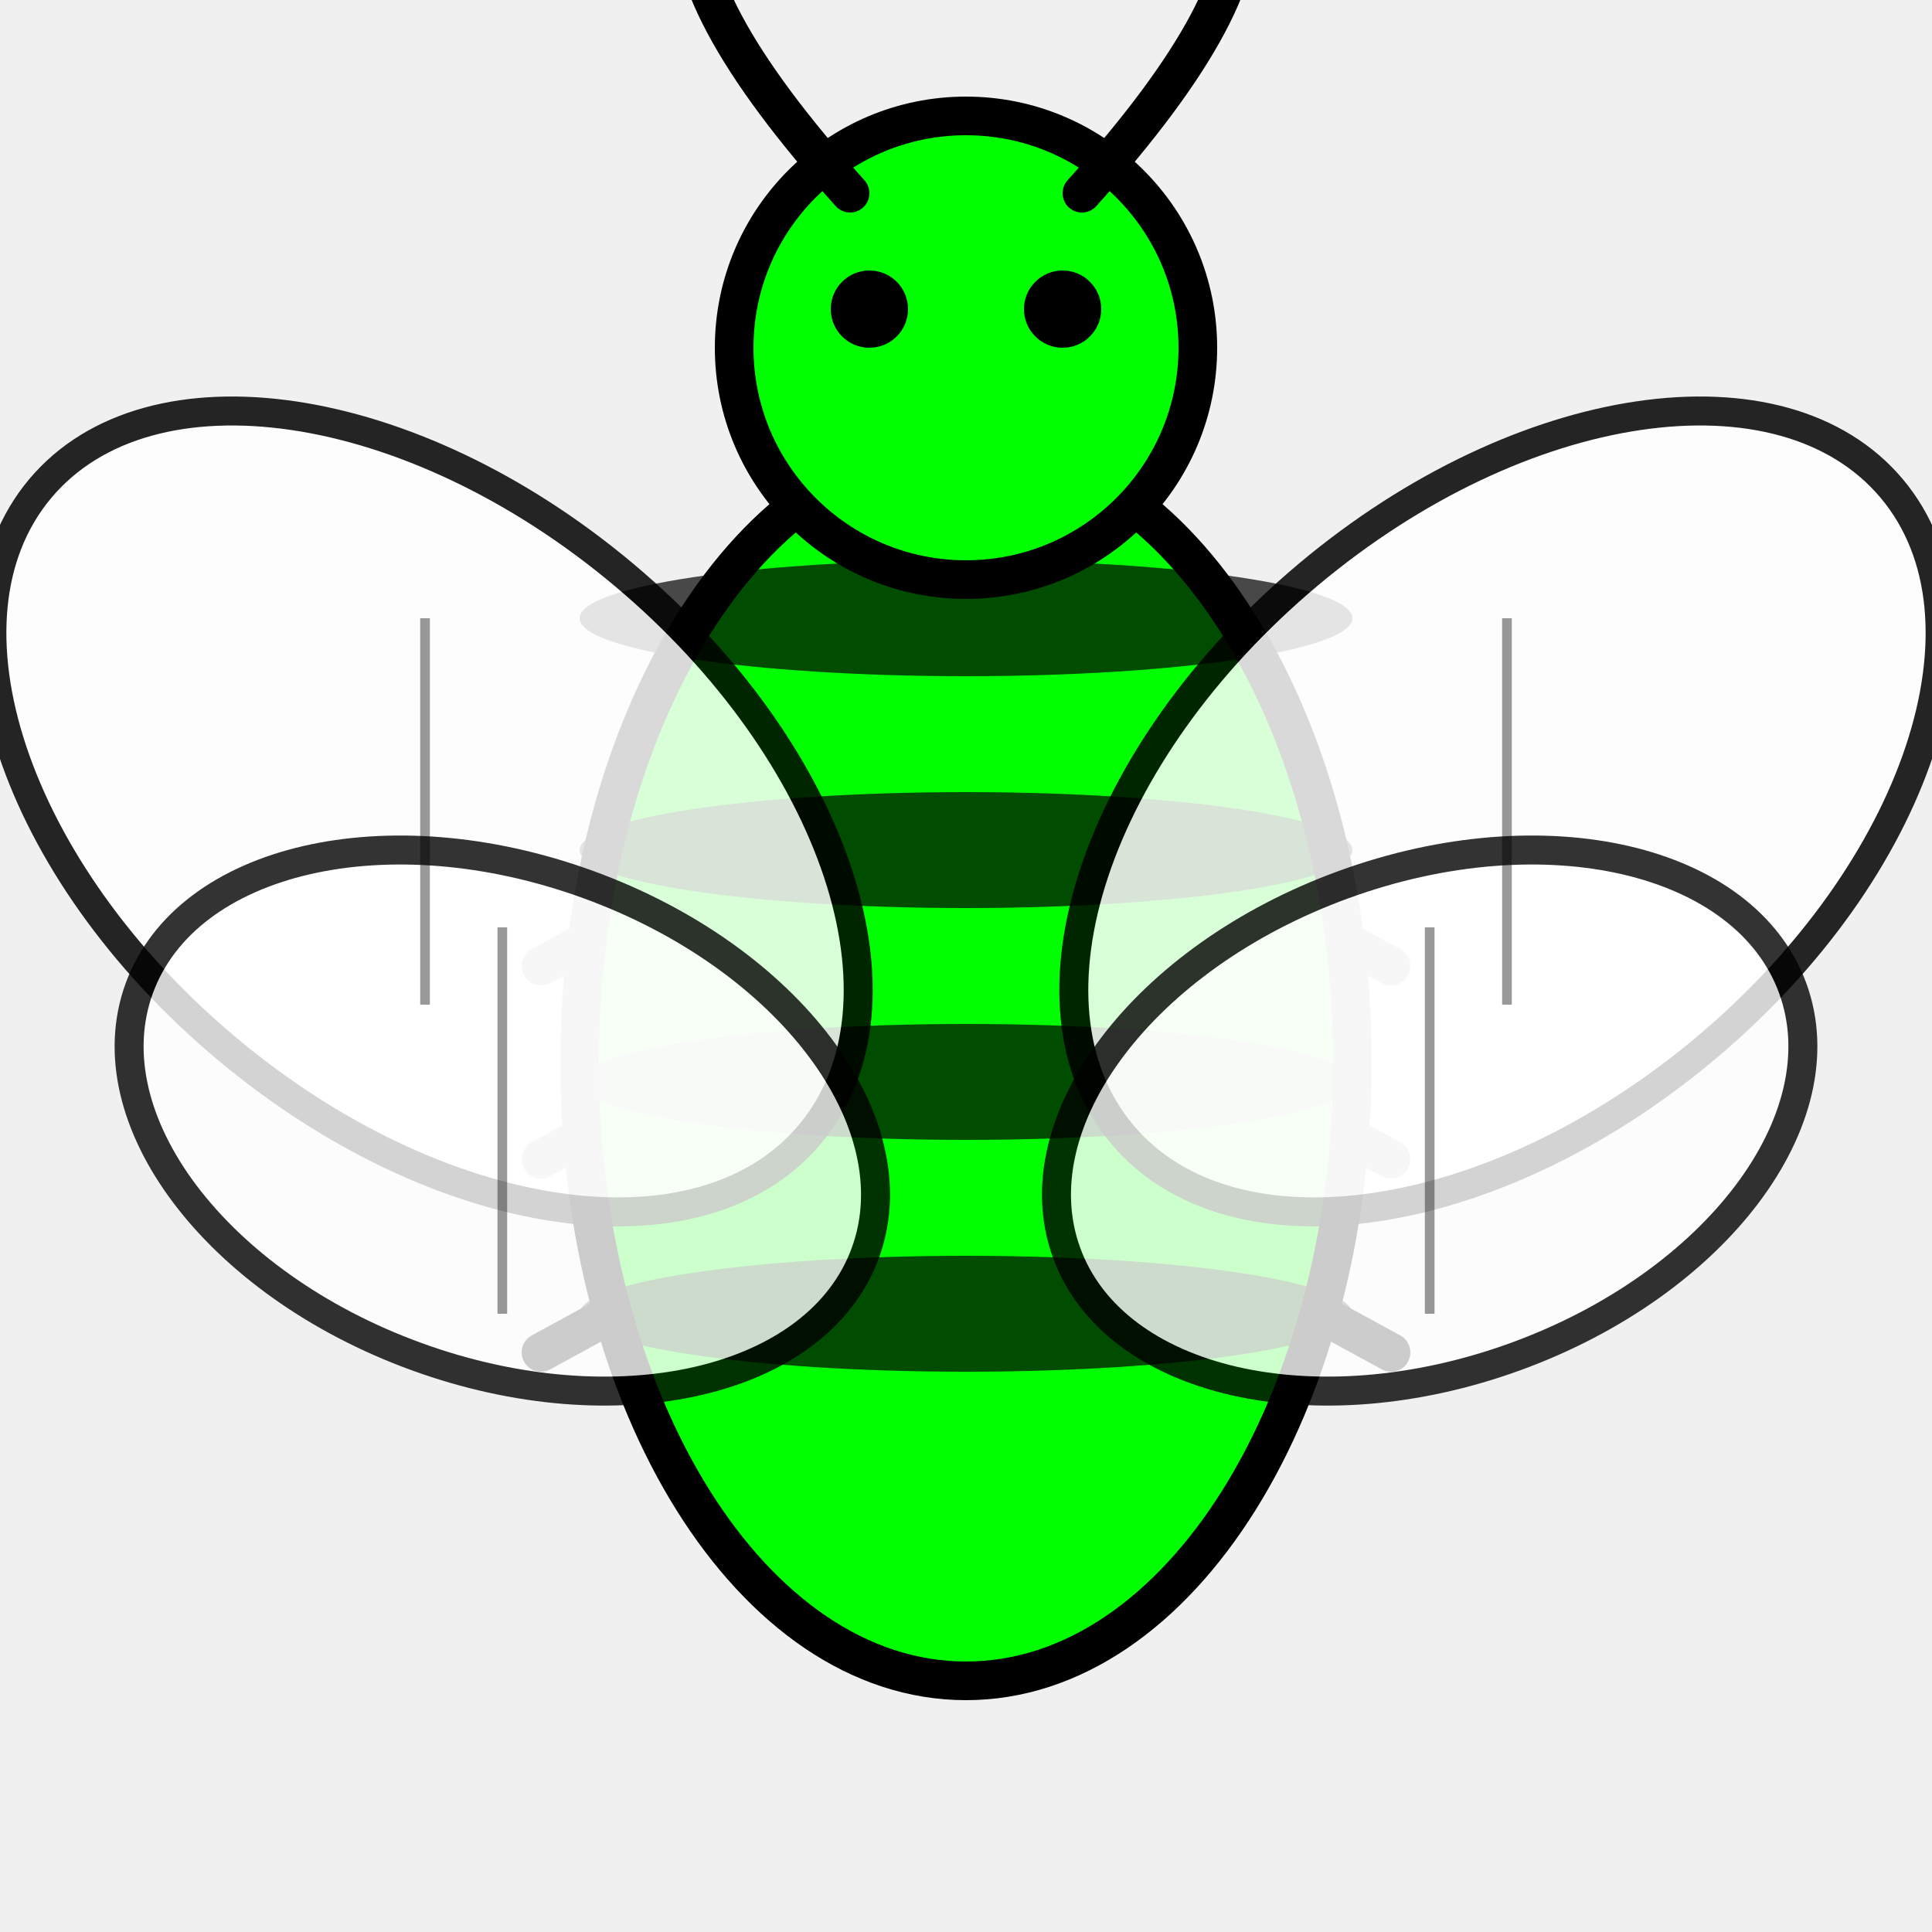
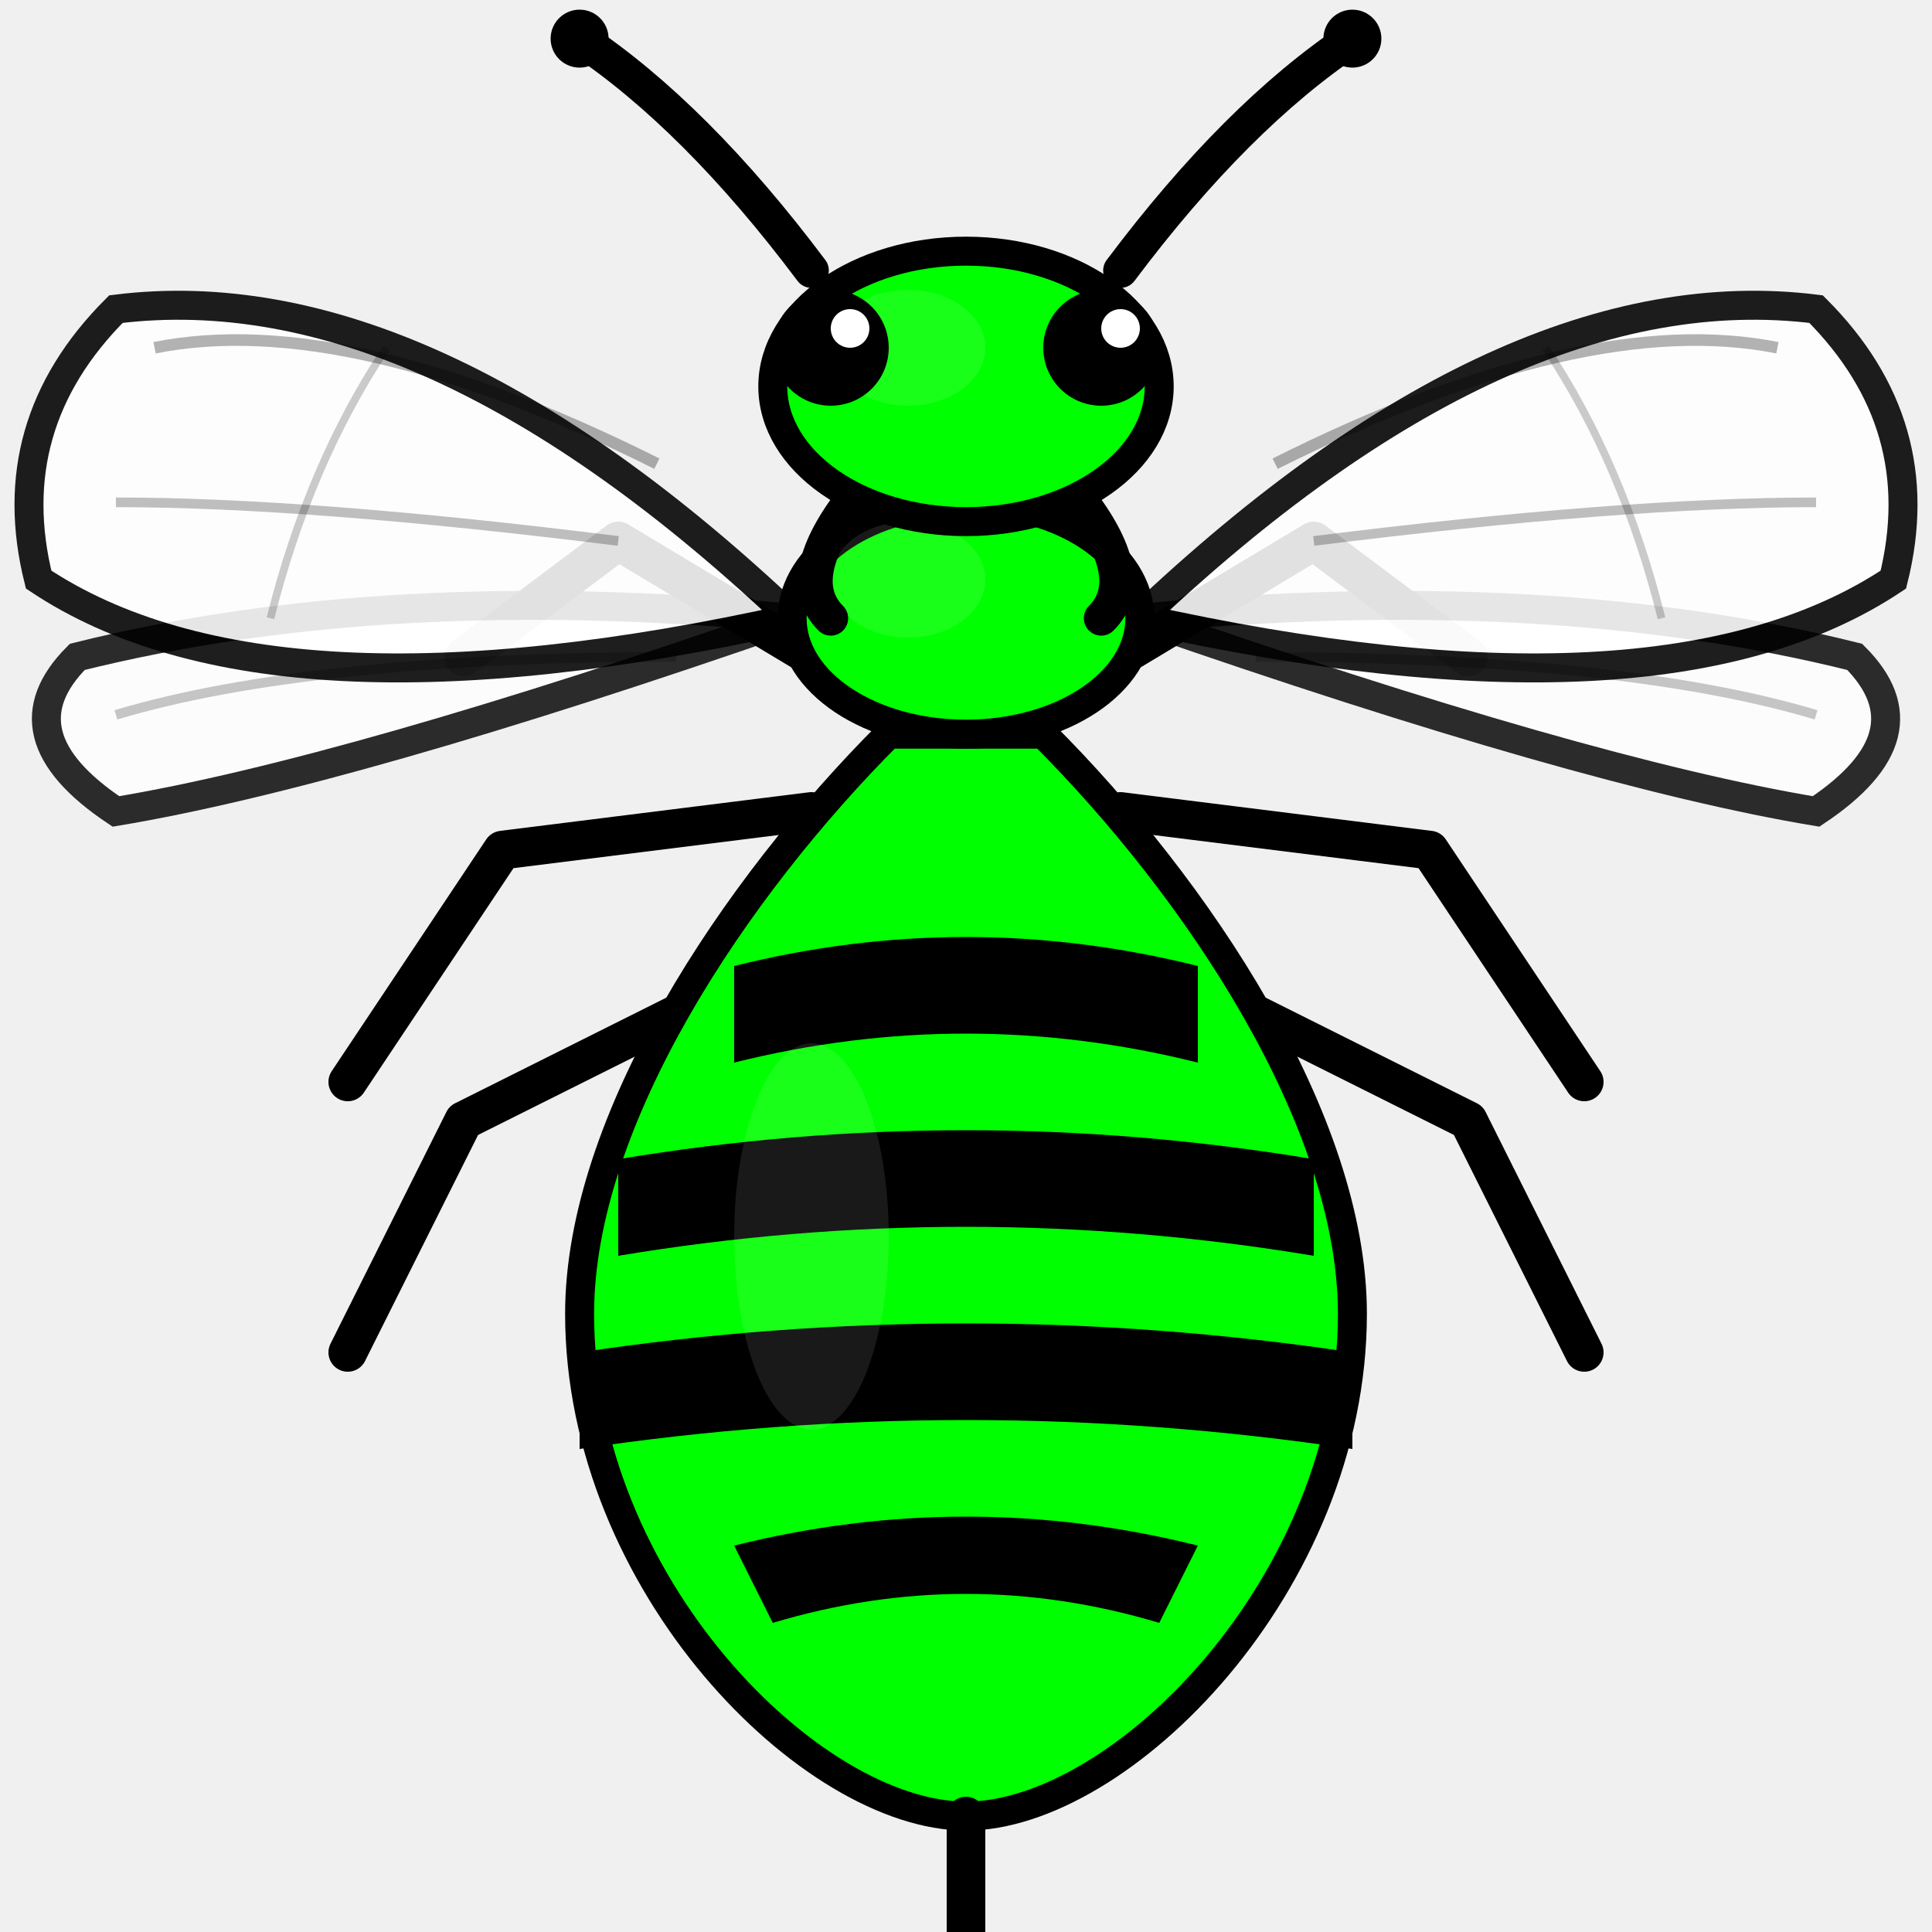
<svg xmlns="http://www.w3.org/2000/svg" viewBox="0 0 100 100">
-   <line x1="50" y1="38" x2="28" y2="50" stroke="#000" stroke-width="2" stroke-linecap="round" />
-   <line x1="50" y1="48" x2="28" y2="60" stroke="#000" stroke-width="2" stroke-linecap="round" />
-   <line x1="50" y1="58" x2="28" y2="70" stroke="#000" stroke-width="2" stroke-linecap="round" />
-   <line x1="50" y1="38" x2="72" y2="50" stroke="#000" stroke-width="2" stroke-linecap="round" />
-   <line x1="50" y1="48" x2="72" y2="60" stroke="#000" stroke-width="2" stroke-linecap="round" />
-   <line x1="50" y1="58" x2="72" y2="70" stroke="#000" stroke-width="2" stroke-linecap="round" />
-   <ellipse cx="50" cy="55" rx="20" ry="32" fill="#00FF00" stroke="#000" stroke-width="2" />
-   <ellipse cx="50" cy="32" rx="20" ry="3" fill="#000" opacity="0.7" />
-   <ellipse cx="50" cy="44" rx="20" ry="3" fill="#000" opacity="0.7" />
-   <ellipse cx="50" cy="56" rx="20" ry="3" fill="#000" opacity="0.7" />
-   <ellipse cx="50" cy="68" rx="20" ry="3" fill="#000" opacity="0.7" />
-   <ellipse cx="22" cy="42" rx="16" ry="26" fill="white" stroke="#000" stroke-width="1.5" opacity="0.85" transform="rotate(-50 22 42)" />
-   <ellipse cx="78" cy="42" rx="16" ry="26" fill="white" stroke="#000" stroke-width="1.5" opacity="0.85" transform="rotate(50 78 42)" />
-   <ellipse cx="26" cy="58" rx="13" ry="20" fill="white" stroke="#000" stroke-width="1.5" opacity="0.8" transform="rotate(-70 26 58)" />
-   <ellipse cx="74" cy="58" rx="13" ry="20" fill="white" stroke="#000" stroke-width="1.5" opacity="0.8" transform="rotate(70 74 58)" />
-   <line x1="22" y1="32" x2="22" y2="52" stroke="#000" stroke-width="0.5" opacity="0.4" />
-   <line x1="78" y1="32" x2="78" y2="52" stroke="#000" stroke-width="0.5" opacity="0.4" />
-   <line x1="26" y1="48" x2="26" y2="68" stroke="#000" stroke-width="0.5" opacity="0.4" />
-   <line x1="74" y1="48" x2="74" y2="68" stroke="#000" stroke-width="0.5" opacity="0.4" />
-   <circle cx="50" cy="18" r="12" fill="#00FF00" stroke="#000" stroke-width="2" />
-   <path d="M 44 10 Q 35 0 36 -5" fill="none" stroke="#000" stroke-width="2" stroke-linecap="round" />
-   <path d="M 56 10 Q 65 0 64 -5" fill="none" stroke="#000" stroke-width="2" stroke-linecap="round" />
-   <circle cx="45" cy="16" r="2" fill="#000" />
-   <circle cx="55" cy="16" r="2" fill="#000" />
+   <path d="M42 34 L32 28 L24 34" fill="none" stroke="#000" stroke-width="2" stroke-linecap="round" stroke-linejoin="round" />
+   <path d="M58 34 L68 28 L76 34" fill="none" stroke="#000" stroke-width="2" stroke-linecap="round" stroke-linejoin="round" />
+   <path d="M42 42 L26 44 L18 56" fill="none" stroke="#000" stroke-width="2" stroke-linecap="round" stroke-linejoin="round" />
+   <path d="M58 42 L74 44 L82 56" fill="none" stroke="#000" stroke-width="2" stroke-linecap="round" stroke-linejoin="round" />
+   <path d="M40 50 L24 58 L18 70" fill="none" stroke="#000" stroke-width="2" stroke-linecap="round" stroke-linejoin="round" />
+   <path d="M60 50 L76 58 L82 70" fill="none" stroke="#000" stroke-width="2" stroke-linecap="round" stroke-linejoin="round" />
+   <path d="M41 32 Q20 30 4 34 Q0 38 6 42 Q18 40 41 32 Z" fill="white" stroke="#000" stroke-width="1.5" opacity="0.82" />
+   <path d="M35 34 Q16 34 6 37" fill="none" stroke="#000" stroke-width="0.5" opacity="0.22" />
+   <path d="M59 32 Q80 30 96 34 Q100 38 94 42 Q82 40 59 32 Z" fill="white" stroke="#000" stroke-width="1.5" opacity="0.82" />
+   <path d="M65 34 Q84 34 94 37" fill="none" stroke="#000" stroke-width="0.5" opacity="0.22" />
+   <path d="M41 32 Q22 14 6 16 Q0 22 2 30 Q14 38 41 32 Z" fill="white" stroke="#000" stroke-width="1.5" opacity="0.88" />
+   <path d="M34 24 Q18 16 8 18" fill="none" stroke="#000" stroke-width="0.6" opacity="0.3" />
+   <path d="M32 28 Q16 26 6 26" fill="none" stroke="#000" stroke-width="0.5" opacity="0.25" />
+   <path d="M20 18 Q16 24 14 32" fill="none" stroke="#000" stroke-width="0.4" opacity="0.2" />
+   <path d="M59 32 Q78 14 94 16 Q100 22 98 30 Q86 38 59 32 Z" fill="white" stroke="#000" stroke-width="1.5" opacity="0.88" />
+   <path d="M66 24 Q82 16 92 18" fill="none" stroke="#000" stroke-width="0.6" opacity="0.3" />
+   <path d="M68 28 Q84 26 94 26" fill="none" stroke="#000" stroke-width="0.5" opacity="0.25" />
+   <path d="M80 18 Q84 24 86 32" fill="none" stroke="#000" stroke-width="0.4" opacity="0.2" />
+   <path d="M46 38 C38 46 30 58 30 68 C30 82 42 94 50 94 C58 94 70 82 70 68 C70 58 62 46 54 38 Z" fill="#00FF00" stroke="#000" stroke-width="1.5" />
+   <path d="M38 50 Q50 47 62 50 L62 55 Q50 52 38 55 Z" fill="#000" />
+   <path d="M32 60 Q50 57 68 60 L68 65 Q50 62 32 65 Z" fill="#000" />
+   <path d="M30 70 Q50 67 70 70 L70 75 Q50 72 30 75 Z" fill="#000" />
+   <path d="M38 80 Q50 77 62 80 L60 84 Q50 81 40 84 Z" fill="#000" />
+   <ellipse cx="42" cy="64" rx="4" ry="10" fill="white" opacity="0.1" />
+   <ellipse cx="50" cy="32" rx="9" ry="6" fill="#00FF00" stroke="#000" stroke-width="1.5" />
+   <ellipse cx="47" cy="30" rx="4" ry="3" fill="white" opacity="0.1" />
+   <ellipse cx="50" cy="20" rx="10" ry="7" fill="#00FF00" stroke="#000" stroke-width="1.5" />
+   <ellipse cx="47" cy="18" rx="4" ry="3" fill="white" opacity="0.1" />
+   <path d="M44 26 Q41 30 43 32" fill="none" stroke="#000" stroke-width="1.8" stroke-linecap="round" />
+   <path d="M56 26 Q59 30 57 32" fill="none" stroke="#000" stroke-width="1.8" stroke-linecap="round" />
+   <path d="M42 14 Q36 6 30 2" fill="none" stroke="#000" stroke-width="1.8" stroke-linecap="round" />
+   <circle cx="30" cy="2" r="1.5" fill="#000" />
+   <path d="M58 14 Q64 6 70 2" fill="none" stroke="#000" stroke-width="1.8" stroke-linecap="round" />
+   <circle cx="70" cy="2" r="1.5" fill="#000" />
+   <circle cx="43" cy="18" r="3" fill="#000" />
+   <circle cx="57" cy="18" r="3" fill="#000" />
+   <circle cx="44" cy="17" r="1" fill="white" />
+   <circle cx="58" cy="17" r="1" fill="white" />
+   <path d="M50 94 L50 100" fill="none" stroke="#000" stroke-width="2" stroke-linecap="round" />
</svg>
